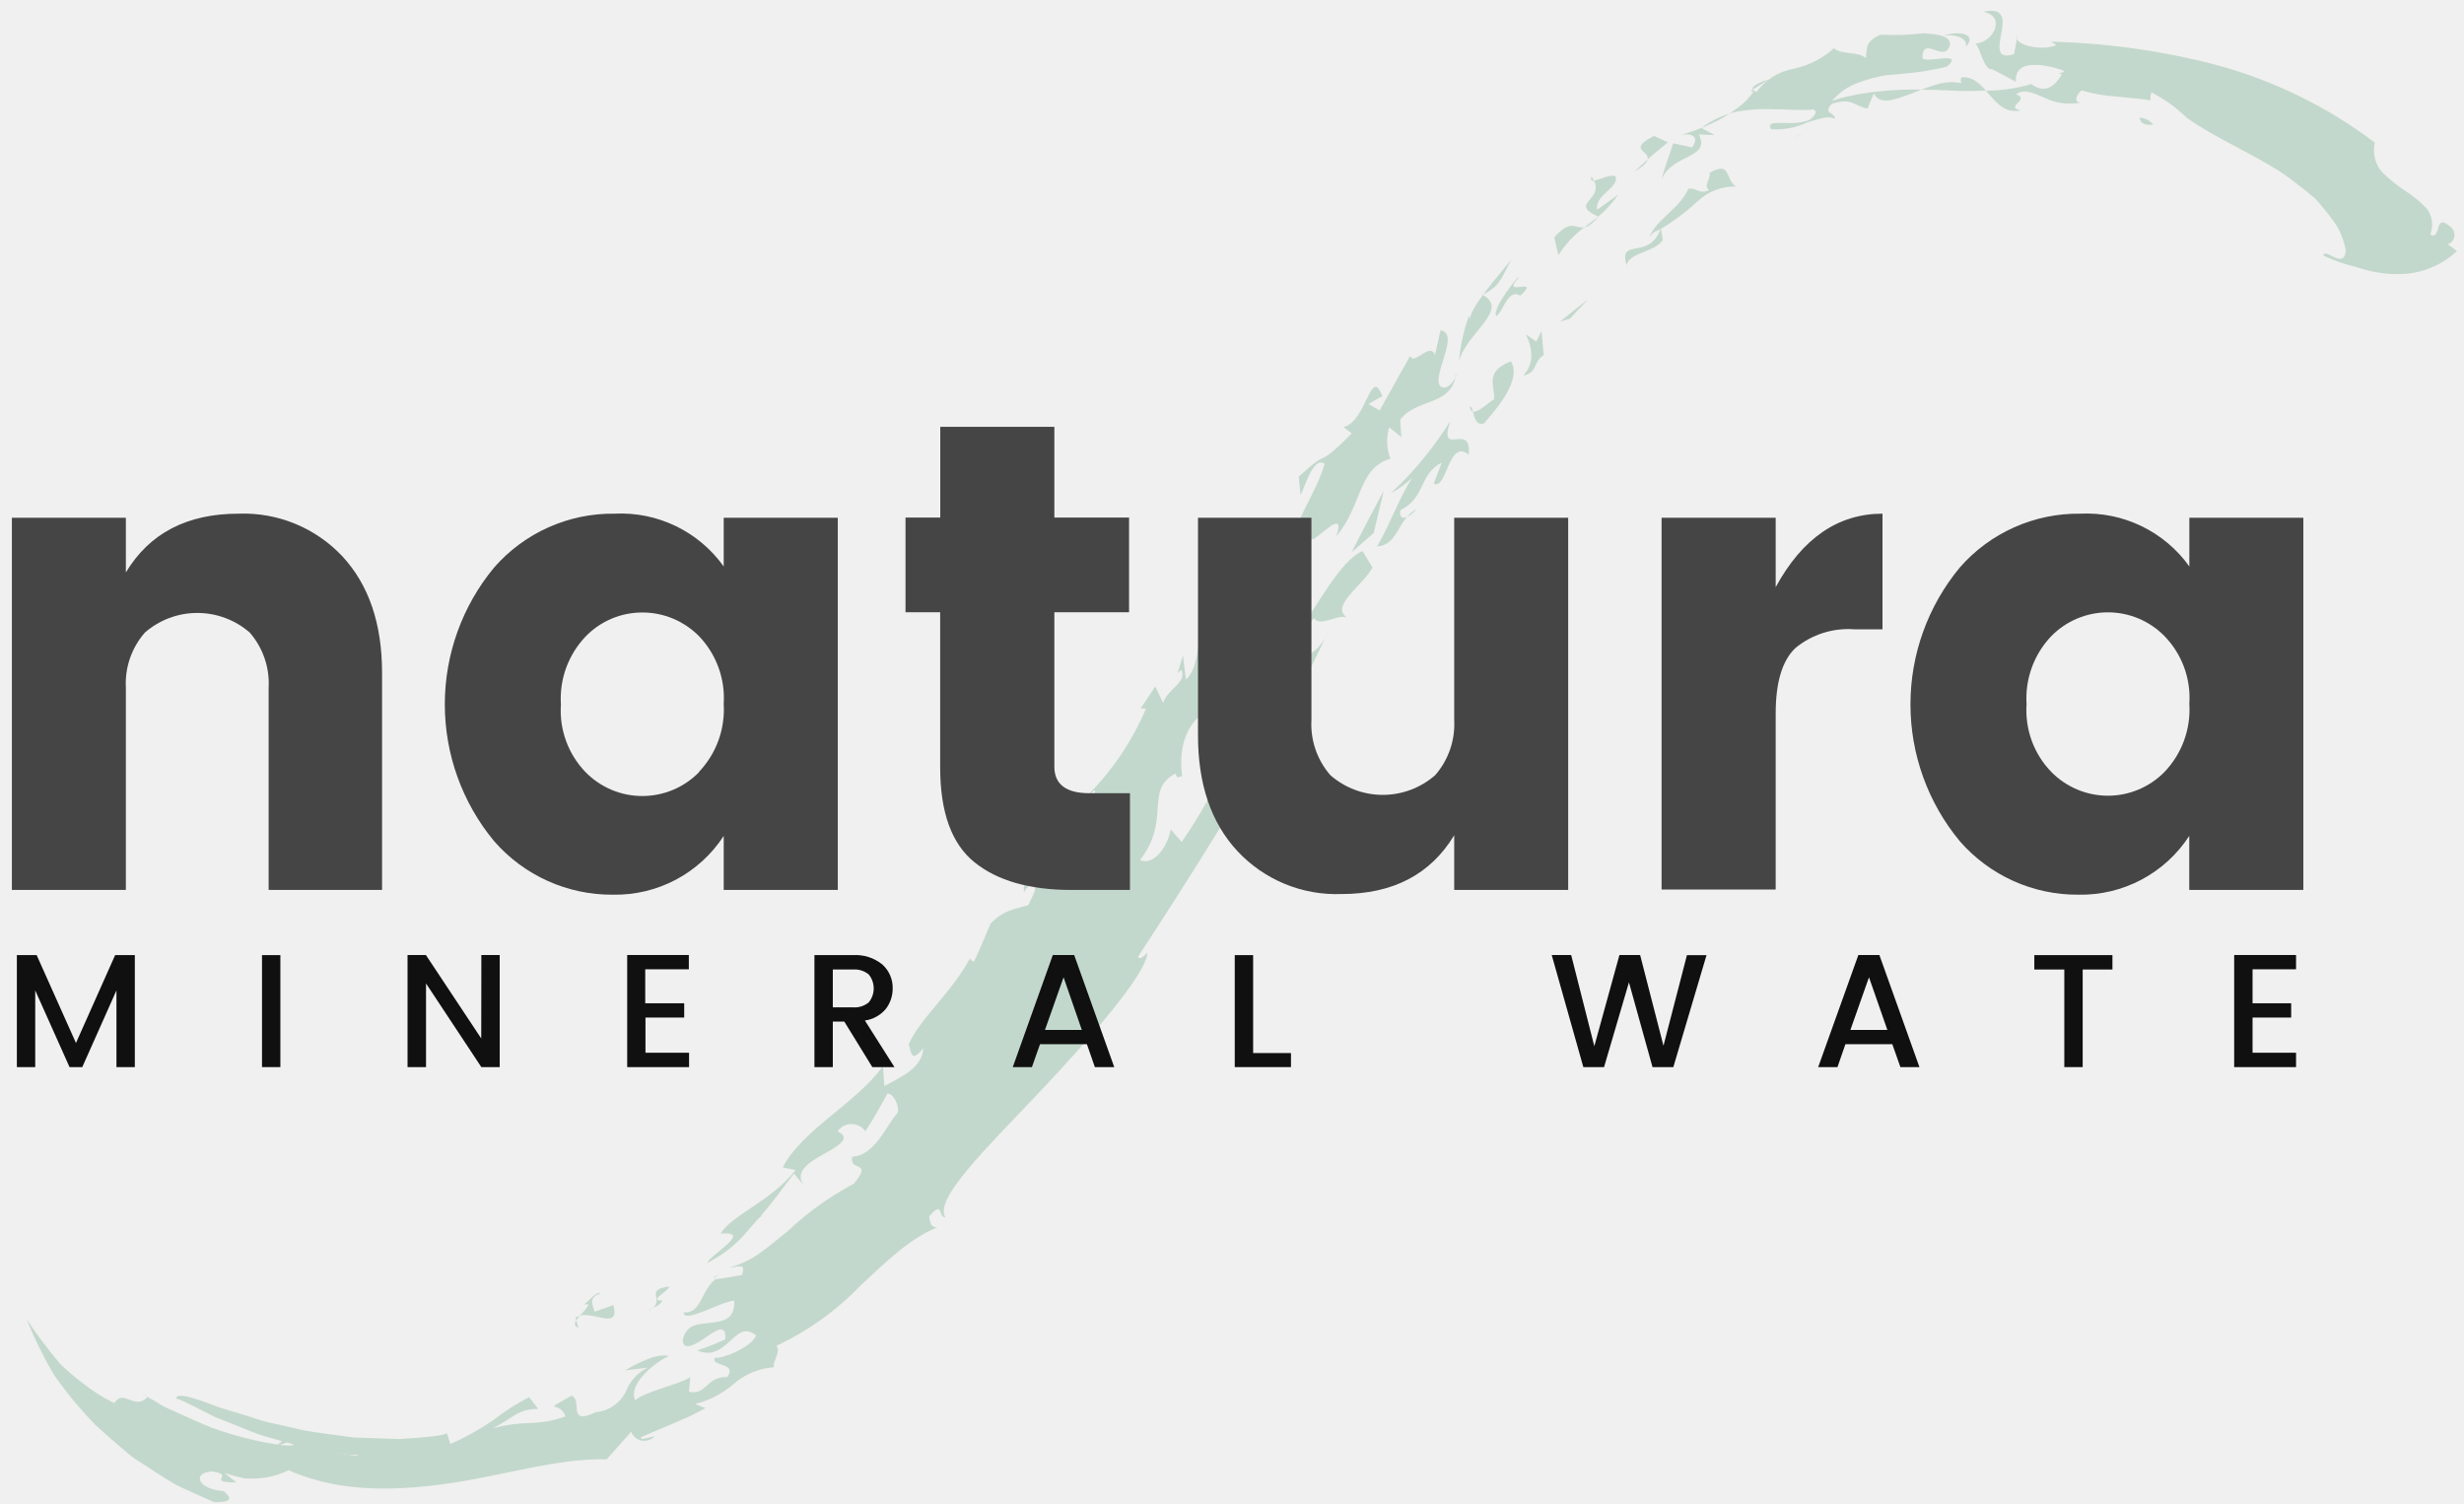
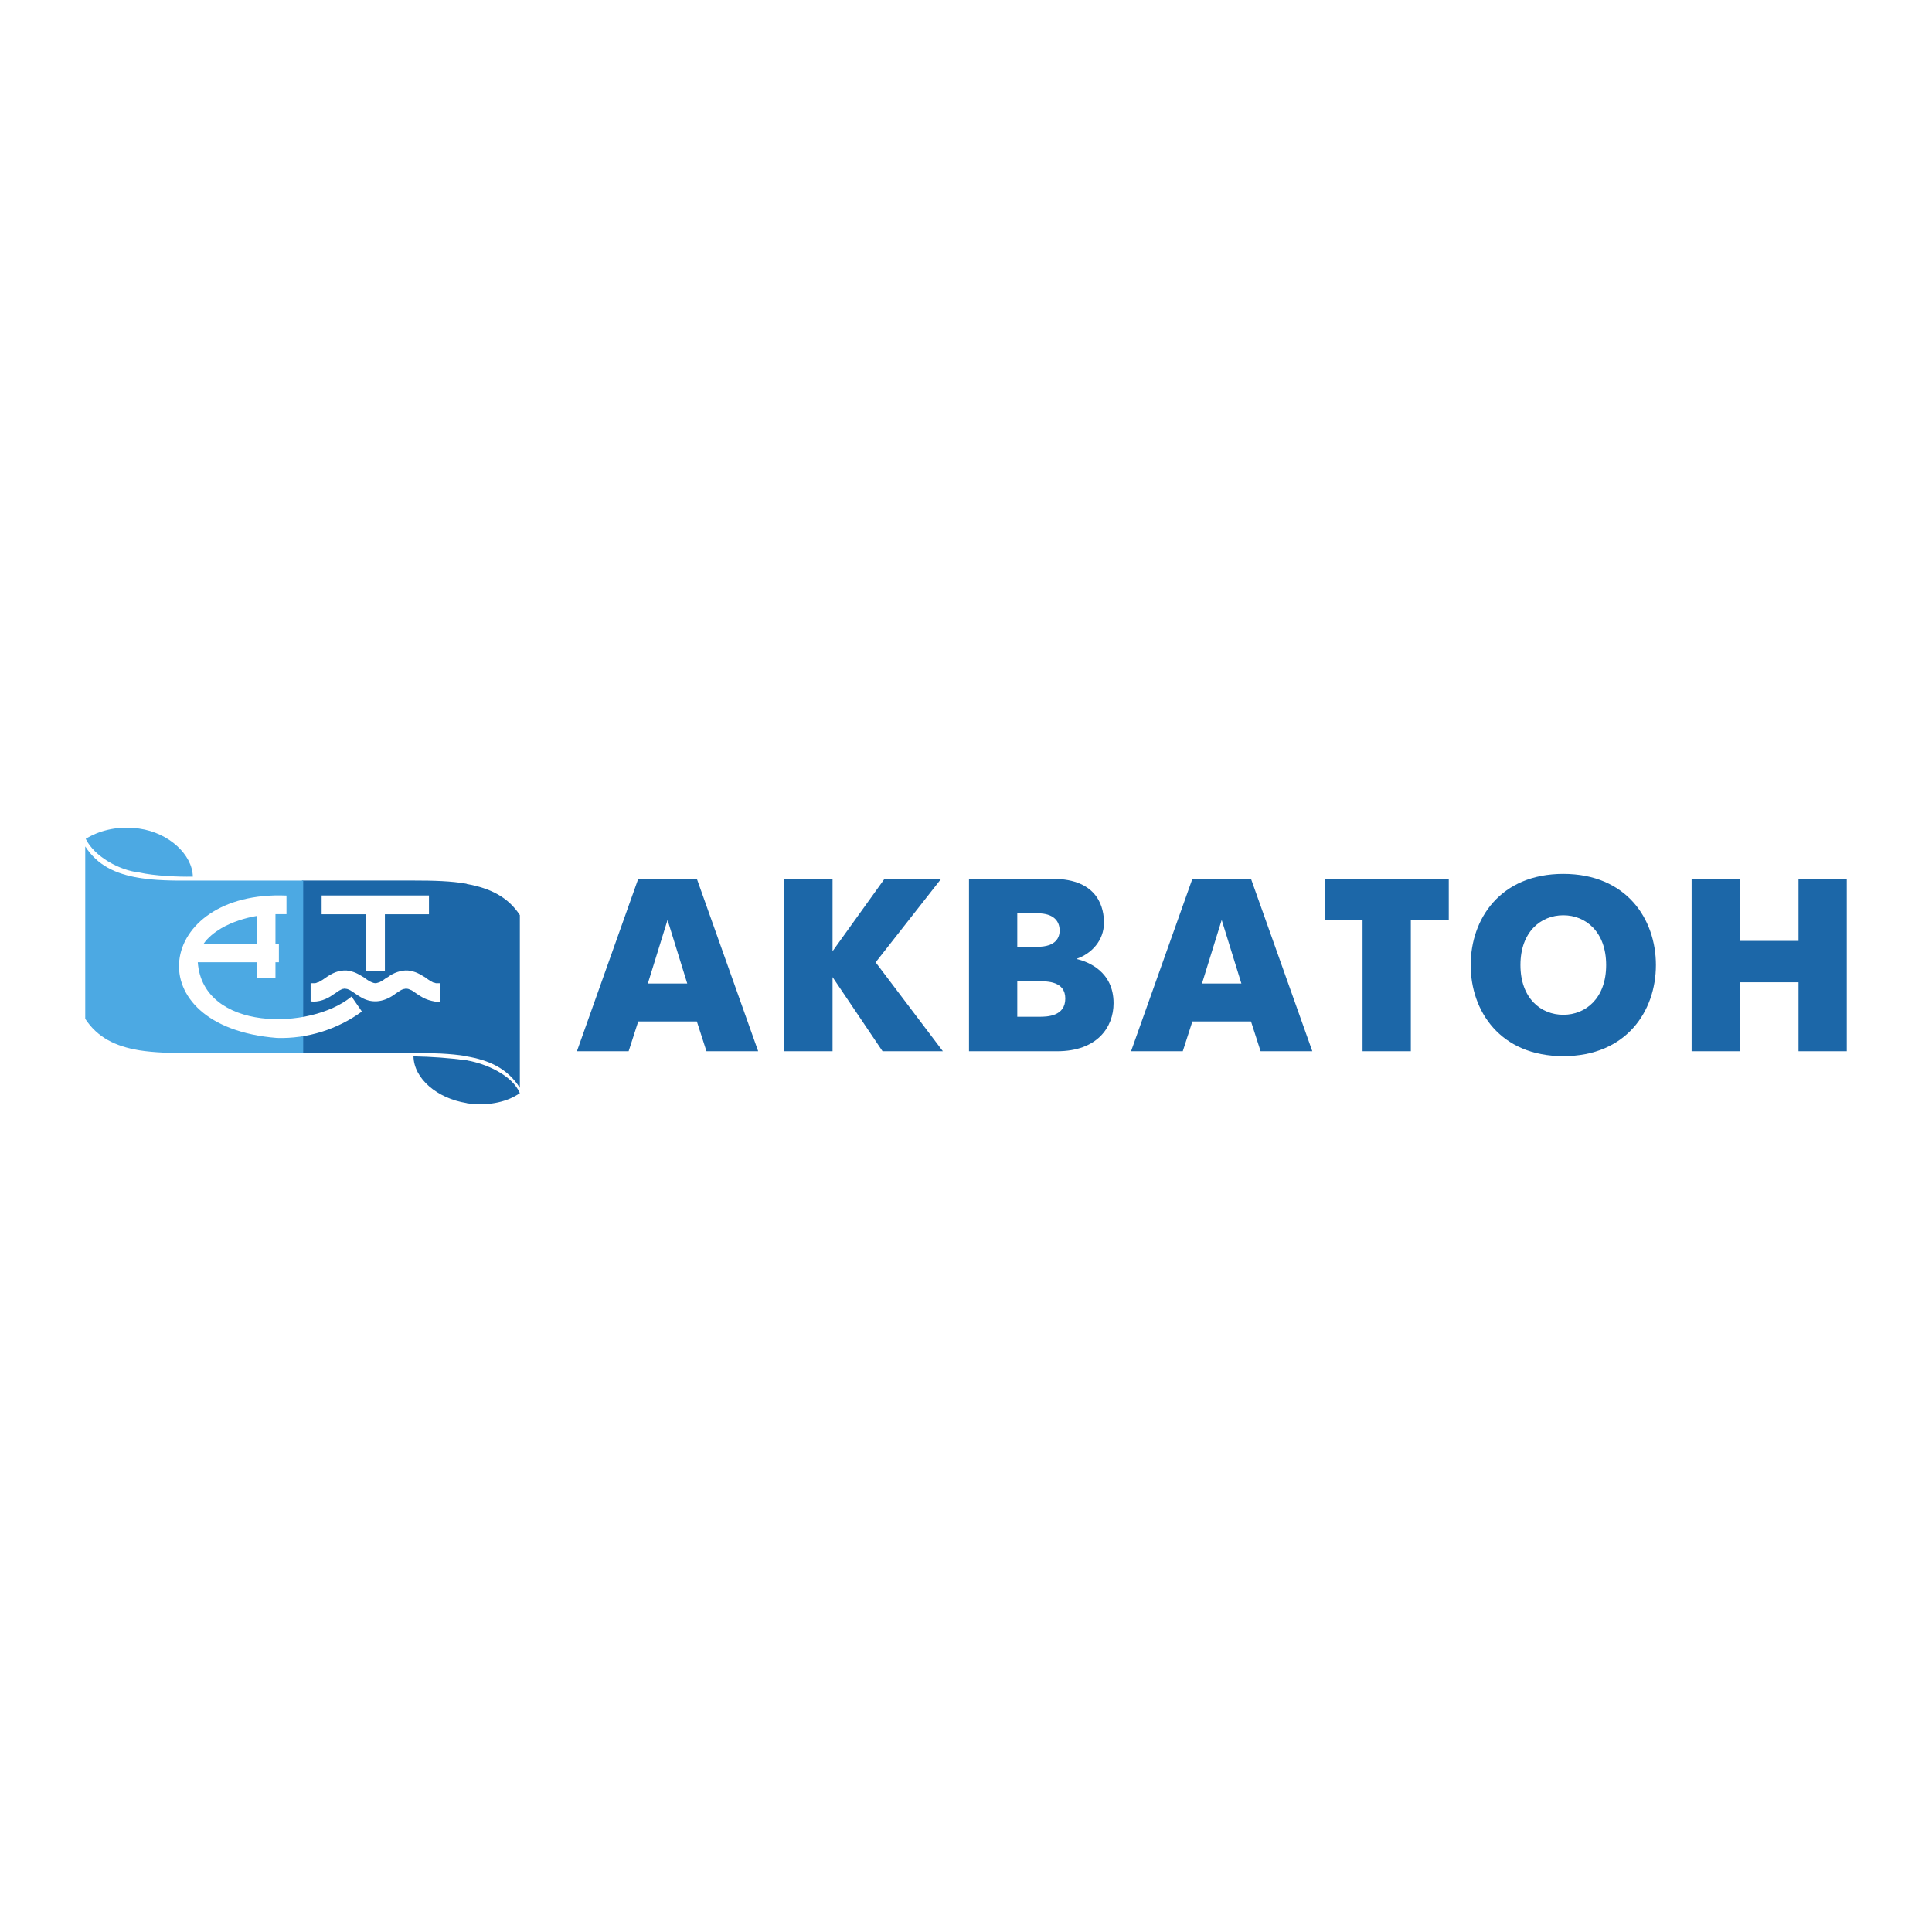
- <svg xmlns="http://www.w3.org/2000/svg" width="118" height="72" viewBox="0 0 118 72" fill="none">
-   <path d="M54.065 38.947C54.065 38.12 54.76 36.726 55.374 37.155C54.76 36.726 54.76 36.731 54.876 35.566C55.284 35.852 55.676 34.977 55.936 34.447C55.369 34.675 54.956 35.226 54.123 36.307C54.362 37.94 51.601 39.206 51.951 40.807C52.656 40.251 53.737 39.97 54.065 38.947Z" fill="#C3D8CC" />
-   <path d="M59.831 35.968L59.682 35.656L58.914 37.744C58.946 37.24 59.502 35.841 59.831 35.968Z" fill="#C3D8CC" />
-   <path d="M62.927 29.609C63.276 30.07 64.146 29.317 64.554 29.609C63.616 29.041 65.306 28.019 65.73 27.176L65.248 26.392C64.22 26.816 63.128 28.92 62.01 30.547L62.927 29.609Z" fill="#C3D8CC" />
-   <path d="M64.427 28.469L64.32 27.648C64.151 28.167 63.557 29.221 64.427 28.469Z" fill="#C3D8CC" />
-   <path d="M61.215 27.977C60.303 29.249 62.031 27.383 61.326 28.798C61.49 28.279 61.792 27.749 61.215 27.977Z" fill="#C3D8CC" />
-   <path d="M66.271 23.492C65.741 24.471 65.227 25.457 64.728 26.449L65.788 25.522L66.271 23.492Z" fill="#C3D8CC" />
-   <path d="M67.839 24.372C67.59 24.722 66.954 25.098 67.066 24.43C68.274 23.842 67.945 22.713 69.042 22.157L68.661 23.169C69.307 23.466 69.36 20.98 70.335 21.775C70.489 20.127 68.841 21.998 69.456 20.159C68.66 21.439 67.697 22.608 66.594 23.635C66.962 23.427 67.306 23.18 67.622 22.899C67.044 23.763 66.562 25.125 65.947 26.174C66.975 26.079 66.885 24.939 67.839 24.372Z" fill="#C3D8CC" />
-   <path d="M71.067 20.276C71.804 19.444 72.874 18.124 72.355 17.303C71.088 17.79 71.581 18.469 71.555 19.121C71.221 19.285 70.495 20.122 70.373 19.465C70.633 19.454 70.484 20.456 71.067 20.276Z" fill="#C3D8CC" />
-   <path d="M73.929 17.011L73.823 15.85L73.574 16.359L73.081 16.014C73.134 16.184 73.707 17.191 72.943 17.991C73.685 17.822 73.394 17.323 73.929 17.011Z" fill="#C3D8CC" />
-   <path d="M70.977 14.112C71.788 13.778 71.925 13.29 72.36 12.453C71.555 13.439 70.394 14.769 70.394 15.299L70.346 15.124C70.092 15.832 69.932 16.569 69.869 17.318C70.198 15.951 72.36 14.812 70.977 14.112Z" fill="#C3D8CC" />
-   <path d="M69.864 15.299L70.087 14.282L69.864 15.299Z" fill="#C3D8CC" />
-   <path d="M76.054 14.34C75.598 14.679 75.163 15.045 74.713 15.4L75.179 15.267C75.471 14.955 75.752 14.637 76.054 14.34Z" fill="#C3D8CC" />
-   <path d="M72.816 14.155C73.849 13.19 71.809 14.287 72.715 13.312C72.879 12.978 71.417 14.785 71.655 15.135C71.984 14.966 72.191 13.794 72.816 14.155Z" fill="#C3D8CC" />
-   <path d="M76.87 13.598C77.045 13.121 77.215 12.628 77.4 12.167C77.215 12.649 77.045 13.121 76.87 13.598Z" fill="#C3D8CC" />
-   <path d="M79.631 11.494L79.541 10.964C80.169 10.584 80.757 10.142 81.296 9.644C81.541 9.409 81.831 9.225 82.149 9.103C82.466 8.981 82.805 8.924 83.145 8.934C82.615 8.632 82.917 7.673 81.878 8.272C81.91 8.621 81.576 8.876 81.841 9.109C81.38 9.331 81.216 8.955 80.85 9.045C80.474 9.962 79.229 10.577 78.995 11.367C79.181 11.059 79.319 11.091 79.525 10.964C78.958 12.506 77.485 11.335 77.898 12.702C78.025 12.082 79.255 12.082 79.631 11.494Z" fill="#C3D8CC" />
-   <path d="M77.505 9.316L76.483 10.047C76.361 9.342 77.543 8.987 77.373 8.457C77.076 8.235 76.037 8.987 76.212 8.457C77.044 9.586 75.009 9.698 76.552 10.376C75.492 11.611 75.582 10.09 74.432 11.362L74.628 12.22C75.693 10.62 76.387 10.879 77.505 9.316Z" fill="#C3D8CC" />
-   <path d="M81.359 6.444L82.122 6.47L81.475 6.126C81.995 5.739 82.591 5.47 83.224 5.336C83.807 5.238 84.399 5.204 84.989 5.235C86.102 5.235 87.077 5.426 87.692 4.891C88.009 4.489 88.428 4.179 88.905 3.995C89.362 3.814 89.836 3.683 90.32 3.603C90.813 3.555 91.317 3.523 91.804 3.46C92.049 3.432 92.291 3.392 92.531 3.338C92.777 3.306 93.019 3.253 93.257 3.179C94.089 2.421 92.25 3.046 92.064 2.787C92.064 1.615 93.156 3.115 93.389 2.124C93.389 1.716 92.796 1.631 92.085 1.594C91.408 1.673 90.726 1.696 90.045 1.663C89.303 2.013 89.419 2.289 89.356 2.787C89.011 2.447 88.201 2.638 87.83 2.31C87.285 2.796 86.624 3.134 85.911 3.29C85.192 3.415 84.55 3.814 84.12 4.403C83.362 4.154 85.121 3.656 84.602 3.873L83.839 4.355L83.971 4.393C83.764 4.699 83.502 4.965 83.198 5.177C82.875 5.426 82.529 5.643 82.164 5.823C81.548 6.127 80.902 6.363 80.235 6.528C80.85 6.311 81.481 6.459 81.03 7.058L80.129 6.862C79.933 7.461 79.721 8.028 79.557 8.627C80.044 7.35 81.947 7.62 81.359 6.444Z" fill="#C3D8CC" />
-   <path d="M79.207 6.507C77.48 7.403 80.023 7.165 78.248 8.24L79.043 7.509L79.875 6.815L79.207 6.507Z" fill="#C3D8CC" />
-   <path d="M87.756 3.179L88.816 3.269C88.659 3.147 88.461 3.09 88.263 3.111C88.066 3.131 87.884 3.228 87.756 3.38C87.507 3.608 87.459 3.761 87.756 3.179Z" fill="#C3D8CC" />
-   <path d="M90.925 1.965L90.75 2.966L91.402 2.225L90.925 1.965Z" fill="#C3D8CC" />
-   <path d="M94.142 2.24C94.709 1.641 93.85 1.445 93.082 1.71C93.803 1.609 94.243 1.911 94.142 2.24Z" fill="#C3D8CC" />
-   <path d="M99.04 3.455C98.34 3.486 98.653 3.529 99.04 3.667C99.426 3.804 99.787 4.112 99.299 4.499C99.442 4.122 100.163 3.64 99.04 3.455Z" fill="#C3D8CC" />
-   <path d="M103.115 5.966C102.648 6.025 102.489 5.86 102.463 5.638C102.589 5.64 102.713 5.671 102.826 5.728C102.939 5.785 103.037 5.866 103.115 5.966Z" fill="#C3D8CC" />
-   <path d="M86.341 6.354C86.199 6.451 86.049 6.534 85.891 6.603L86.341 6.354Z" fill="#C3D8CC" />
-   <path d="M86.638 6.194L86.341 6.353C86.436 6.293 86.535 6.24 86.638 6.194Z" fill="#C3D8CC" />
-   <path d="M96.956 4.875L96.845 4.801L96.956 4.875Z" fill="#C3D8CC" />
-   <path d="M62.518 32.492C62.43 32.709 62.32 32.917 62.19 33.112C62.295 32.905 62.407 32.698 62.507 32.497L62.518 32.492Z" fill="#C3D8CC" />
-   <path d="M61.029 32.502C61.199 31.146 62.884 32.121 63.61 30.213C63.282 30.96 62.905 31.718 62.508 32.497C61.135 32.979 62.582 31.49 61.029 32.502Z" fill="#C3D8CC" />
-   <path d="M69.694 18.06C69.694 18.034 69.694 18.018 69.694 17.986C69.769 17.87 69.753 17.949 69.694 18.06Z" fill="#C3D8CC" />
-   <path d="M23.247 69.15L23.263 69.399L22.113 69.182L23.247 69.15Z" fill="#C3D8CC" />
-   <path d="M23.459 69.579C24.122 69.659 24.784 69.68 25.457 69.728C21.611 70.575 17.621 70.522 13.798 69.574L14.254 69.346C14.254 69.288 14.386 69.293 14.635 69.346C14.884 69.399 15.255 69.415 15.695 69.489C16.135 69.563 16.639 69.691 17.195 69.728L18.933 69.903C21.313 70.024 23.655 69.743 23.459 69.579Z" fill="#C3D8CC" />
-   <path d="M23.947 69.113C24.843 67.904 25.829 69.208 26.963 68.127C26.64 68.461 26.301 68.777 25.945 69.076C25.608 69.32 25.193 69.429 24.779 69.383L23.947 69.113Z" fill="#C3D8CC" />
-   <path d="M27.556 63.103C27.624 63.065 27.697 63.036 27.773 63.018C27.709 63.087 27.649 63.16 27.593 63.235L27.556 63.103Z" fill="#C3D8CC" />
-   <path d="M27.593 63.236L27.7 63.58C27.493 63.527 27.503 63.379 27.593 63.236Z" fill="#C3D8CC" />
-   <path d="M27.773 62.997C27.94 62.844 28.082 62.665 28.192 62.467H27.97C28.219 62.297 28.574 61.815 28.775 61.937C28.245 62.107 28.314 62.345 28.478 62.817L29.379 62.499C29.665 63.686 28.59 62.849 27.773 62.997Z" fill="#C3D8CC" />
-   <path d="M32.055 61.614C31.944 61.895 31.043 62.287 31.716 62.287C31.631 62.478 31.451 62.547 31.27 62.637C31.79 62.181 30.862 61.763 32.055 61.614Z" fill="#C3D8CC" />
-   <path d="M31.271 62.636C31.195 62.699 31.114 62.754 31.027 62.8C31.099 62.733 31.181 62.677 31.271 62.636Z" fill="#C3D8CC" />
-   <path d="M34.159 61.185C34.273 61.121 34.383 61.05 34.488 60.973C34.398 61.042 34.318 61.116 34.244 61.179L34.159 61.185Z" fill="#C3D8CC" />
-   <path d="M1.274 63.177C1.764 63.913 2.295 64.621 2.864 65.297C3.222 65.647 3.603 65.973 4.004 66.272C4.458 66.632 4.95 66.942 5.472 67.194C5.933 66.479 6.431 67.571 7.062 66.908C6.532 66.585 6.776 66.723 7.396 67.088C7.549 67.178 7.724 67.295 7.926 67.396L8.604 67.703C9.086 67.915 9.616 68.169 10.162 68.381C12.388 69.187 14.741 69.441 13.872 69.039L13.225 69.256C13.501 69.028 13.755 68.8 14.026 68.567C14.564 68.892 15.121 69.184 15.695 69.441C16.278 69.685 16.845 69.865 17.253 69.627C17.253 69.659 17.147 69.675 16.898 69.675C16.649 69.675 16.294 69.606 15.838 69.537C15.382 69.468 14.884 69.399 14.349 69.256L12.664 68.779C12.091 68.609 11.551 68.35 11.031 68.154L10.289 67.857L9.659 67.539C8.885 67.141 8.387 66.908 8.44 67.009C8.376 66.686 9.107 66.866 10.204 67.29C10.735 67.502 11.45 67.666 12.171 67.915C12.545 68.043 12.927 68.144 13.316 68.217L14.518 68.493C15.335 68.646 16.172 68.731 16.951 68.843L19.135 68.917C20.428 68.832 21.318 68.752 21.398 68.625L21.573 69.155C22.287 68.837 22.972 68.456 23.618 68.016C24.157 67.594 24.733 67.223 25.341 66.908L25.775 67.475C24.758 67.475 24.583 67.926 23.602 68.392C24.22 68.236 24.853 68.153 25.489 68.143C26.032 68.126 26.57 68.02 27.079 67.83C26.803 67.025 25.86 67.719 27.365 66.839C27.651 66.951 27.588 67.295 27.625 67.549C27.662 67.804 27.821 67.979 28.531 67.629C28.829 67.602 29.116 67.502 29.365 67.336C29.614 67.17 29.817 66.945 29.957 66.68C30.144 66.164 30.524 65.74 31.017 65.498L29.92 65.631C30.45 65.345 31.351 64.799 32.04 64.937C31.441 65.191 30.063 66.251 30.413 67.056C30.98 66.601 32.532 66.309 33.062 65.949L32.993 66.654C33.857 66.829 33.815 65.912 34.822 65.949C35.352 65.233 33.979 65.461 34.244 65.016C34.477 65.112 35.972 64.555 36.211 63.956C35.681 63.538 35.378 63.845 34.981 64.205C34.583 64.566 34.122 64.995 33.391 64.672C33.847 64.52 34.295 64.343 34.732 64.142C34.79 63.384 34.313 63.686 33.81 64.041C33.306 64.396 32.723 64.725 32.697 64.189C32.856 63.389 33.465 63.416 34.043 63.347C34.62 63.278 35.214 63.193 35.161 62.287C34.446 62.361 32.75 63.405 32.739 62.854C33.577 62.912 33.545 61.873 34.249 61.264C34.679 61.216 35.103 61.131 35.537 61.057C35.718 60.453 35.384 60.681 34.923 60.702C35.416 60.572 35.884 60.358 36.306 60.071C36.762 59.748 37.228 59.361 37.716 58.964C38.669 58.066 39.739 57.299 40.895 56.685C41.834 55.529 40.646 56.155 40.816 55.392C41.876 55.344 42.406 53.971 42.936 53.357C43.143 53.208 42.878 52.392 42.501 52.366C42.167 52.98 41.828 53.59 41.441 54.178C41.367 54.071 41.267 53.983 41.151 53.923C41.035 53.863 40.907 53.831 40.776 53.831C40.646 53.831 40.517 53.863 40.401 53.923C40.285 53.983 40.186 54.071 40.111 54.178C40.805 54.507 40.154 54.878 39.449 55.27C38.744 55.662 38.012 56.128 38.505 56.775L38.023 56.203C37.493 56.876 37.005 57.591 36.433 58.227H36.555C36.481 58.132 36.147 58.561 35.67 59.102C35.163 59.675 34.549 60.145 33.863 60.485C34.053 60.056 36.089 58.948 34.509 59.075C35.066 58.169 36.905 57.543 38.097 56.038L37.482 55.906C38.436 54.088 40.933 52.895 42.284 51.062L42.353 52.011C43.084 51.602 44.181 51.157 44.213 50.198C43.614 50.972 43.635 50.336 43.519 50.013C44.049 48.783 45.591 47.516 46.455 45.889C46.455 45.889 46.519 46.048 46.651 46.043C46.921 45.46 47.181 44.845 47.43 44.246C48.05 43.578 48.559 43.552 49.253 43.345C49.37 43.011 49.852 42.328 49.338 42.365C49.212 42.466 49.109 42.592 49.036 42.736C48.967 41.501 49.614 42.307 49.916 41.024C49.916 42.169 50.827 41.278 51.304 41.729C51.877 40.372 50.424 40.987 50.281 40.669C51.564 39.423 52.142 39.519 53.223 38.104C52.942 37.802 52.306 39.016 51.85 38.894C52.216 38.533 52.502 38.014 52.428 37.834L51.575 38.57C53.003 37.285 54.132 35.702 54.882 33.933H54.622L55.327 32.873L55.703 33.663C55.915 32.974 56.869 32.693 56.567 32.073L56.387 32.258L56.652 31.394L56.795 32.544C57.653 31.781 57.187 29.656 58.284 28.183C59.344 28.395 56.885 31.029 57.855 31.893C58.353 31.5 59.084 30.748 58.989 30.255C58.655 30.128 58.422 30.488 58.183 30.854C58.464 29.147 60.669 27.716 60.303 26.248L59.264 27.022C59.932 25.766 61.559 25.761 61.204 24.955L61.66 26.587C61.92 25.051 63.048 23.593 63.435 22.215C62.837 21.759 62.338 23.832 62.28 23.667L62.195 22.835C63.785 21.341 62.905 22.591 64.734 20.758L64.342 20.45C65.449 20.196 65.64 17.483 66.197 18.972L65.539 19.348L66.069 19.655L67.532 17.043C67.702 17.541 68.497 16.338 68.719 17.006L68.984 15.818C69.959 15.972 68.528 18.018 68.984 18.505C69.313 18.712 69.594 18.288 69.705 18.06C69.398 19.454 67.855 19.072 67.055 20.095L67.108 20.933L66.53 20.466C66.377 20.958 66.398 21.488 66.589 21.966C65.025 22.417 65.237 24.234 63.997 25.676C64.527 24.123 62.842 26.121 62.826 25.787C62.328 26.508 62.254 29.02 61.098 29.147C60.526 29.381 61.225 27.965 60.43 28.893C60.081 29.603 60.118 30.265 60.69 30.032C59.938 31.622 58.687 33.27 57.696 34.887L57.521 34.24C56.535 35.025 56.498 36.36 56.615 37.171C56.36 37.198 56.434 37.357 56.286 37.044C54.781 37.871 56.106 39.222 54.595 41.194C55.252 41.464 55.92 40.563 56.063 39.72L56.593 40.325C57.798 38.575 58.766 36.673 59.471 34.67L59.535 35.661C61.241 34.956 59.243 34.198 61.024 33.652C61.347 32.592 60.271 34.076 60.409 33.228C61.003 32.698 61.469 34.118 62.174 33.101C60.022 37.24 57.171 41.724 54.5 45.82C54.569 45.985 54.76 45.82 54.95 45.619C54.913 46.615 52.364 49.562 49.81 52.27C47.255 54.978 44.701 57.427 45.278 58.307C44.892 58.275 45.204 57.459 44.499 58.248C44.542 58.418 44.499 58.778 44.881 58.778C43.524 59.34 42.427 60.437 41.219 61.555C40.062 62.763 38.691 63.746 37.175 64.454C37.435 64.698 36.958 65.276 37.069 65.477C36.339 65.525 35.646 65.819 35.103 66.309C34.578 66.751 33.96 67.068 33.296 67.237L33.783 67.438L33.031 67.83L32.252 68.164C31.722 68.387 31.192 68.62 30.693 68.827C30.651 69.007 31.086 68.827 31.356 68.779C31.279 68.865 31.181 68.929 31.071 68.966C30.962 69.003 30.845 69.011 30.732 68.99C30.619 68.968 30.513 68.918 30.424 68.844C30.336 68.77 30.268 68.675 30.227 68.567L29.056 69.887C26.697 69.839 24.381 70.597 21.769 70.999C19.156 71.402 16.305 71.529 13.819 70.406C13.387 70.624 12.918 70.755 12.436 70.793C12.177 70.816 11.916 70.816 11.657 70.793C11.35 70.725 11.047 70.64 10.75 70.538L11.323 70.994C9.77 70.994 11.37 70.634 10.13 70.464C9.182 70.544 9.478 71.328 10.708 71.408C11.302 71.9 10.809 71.938 10.252 71.938C9.722 71.704 9.192 71.471 8.662 71.222C8.132 70.973 7.661 70.629 7.178 70.326L6.468 69.865C6.24 69.706 6.028 69.516 5.811 69.335C5.387 68.975 4.974 68.615 4.576 68.249C3.848 67.5 3.182 66.694 2.583 65.838C2.081 64.985 1.644 64.095 1.274 63.177Z" fill="#C3D8CC" />
-   <path d="M111.276 12.246C111.276 11.791 112.299 12.994 112.336 11.96C112.259 11.591 112.132 11.235 111.96 10.9C111.747 10.573 111.513 10.259 111.26 9.962C111.133 9.803 110.995 9.644 110.852 9.491L110.364 9.088C110.025 8.828 109.691 8.558 109.304 8.293C107.81 7.318 106.124 6.634 104.725 5.643C104.225 5.153 103.653 4.742 103.029 4.424C102.991 4.549 102.976 4.68 102.987 4.811C102.542 4.715 101.927 4.7 101.349 4.62C100.791 4.59 100.237 4.494 99.701 4.334C99.436 4.472 99.251 5.002 99.738 4.89C99.139 5.037 98.507 4.969 97.952 4.7C97.422 4.472 96.924 4.228 96.553 4.514C97.269 4.768 95.954 5.124 96.781 5.288C95.387 5.579 95.191 3.618 93.93 3.698C93.887 3.862 93.85 4.026 94.099 4.016C93.689 3.909 93.259 3.909 92.849 4.016C92.408 4.142 91.976 4.296 91.555 4.477C90.723 4.768 90.056 5.065 89.732 4.477L89.436 5.203C88.72 5.044 88.71 4.673 87.729 4.97C87.231 5.463 87.973 5.404 87.851 5.696C87.607 5.516 87.12 5.696 86.552 5.86C86.016 6.116 85.423 6.229 84.83 6.189C84.581 5.839 85.053 5.887 85.609 5.892C85.885 5.905 86.162 5.88 86.43 5.818C86.55 5.796 86.662 5.744 86.755 5.666C86.848 5.588 86.919 5.487 86.96 5.373C86.902 5.208 86.775 5.219 86.616 5.277C87.091 5.065 87.578 4.879 88.073 4.721C88.556 4.592 89.046 4.494 89.541 4.429C90.467 4.306 91.402 4.264 92.335 4.302C93.22 4.302 94.083 4.408 94.884 4.339C95.694 4.362 96.502 4.257 97.279 4.026C98.032 4.583 98.519 3.995 98.843 3.391C98.254 3.163 96.436 2.68 96.543 3.92L95.403 3.311C95.022 3.422 94.82 2.251 94.603 2.081C95.382 2.081 96.145 0.825 94.984 0.56C96.044 0.338 95.954 0.984 95.838 1.62C95.721 2.256 95.594 2.866 96.452 2.59L96.622 1.7C96.336 2.166 97.91 2.474 98.472 2.15L98.222 1.997C100.907 2.06 103.575 2.437 106.172 3.12C108.906 3.86 111.472 5.12 113.73 6.83C113.673 7.07 113.672 7.32 113.728 7.56C113.784 7.8 113.895 8.024 114.053 8.213C114.378 8.539 114.733 8.834 115.113 9.093C115.511 9.341 115.878 9.636 116.205 9.973C116.341 10.148 116.43 10.357 116.462 10.577C116.493 10.797 116.467 11.022 116.385 11.229C116.947 11.542 116.523 10.111 117.376 10.884C117.441 10.938 117.49 11.008 117.519 11.087C117.548 11.165 117.555 11.251 117.54 11.333C117.525 11.416 117.488 11.493 117.433 11.557C117.378 11.62 117.307 11.668 117.227 11.695L117.662 12.024C116.915 12.726 115.931 13.12 114.906 13.126C114.339 13.134 113.773 13.061 113.226 12.909L112.781 12.771C112.617 12.734 112.452 12.686 112.288 12.639C111.943 12.528 111.605 12.397 111.276 12.246Z" fill="#C3D8CC" />
-   <path d="M6.028 24.796V27.414C7.155 25.538 8.955 24.6 11.429 24.6C12.355 24.566 13.278 24.731 14.136 25.084C14.994 25.437 15.765 25.969 16.4 26.646C17.661 28.01 18.294 29.863 18.297 32.205V42.619H12.865V32.942C12.921 31.974 12.595 31.023 11.959 30.292C11.262 29.687 10.371 29.354 9.449 29.354C8.527 29.354 7.636 29.687 6.94 30.292C6.301 31.022 5.974 31.973 6.028 32.942V42.619H0.569V24.796H6.028Z" fill="#454545" />
-   <path d="M23.666 40.287C22.138 38.444 21.302 36.125 21.302 33.731C21.302 31.337 22.138 29.018 23.666 27.175C24.384 26.354 25.271 25.699 26.266 25.254C27.262 24.809 28.342 24.586 29.432 24.6C30.445 24.549 31.455 24.755 32.368 25.196C33.281 25.638 34.068 26.302 34.658 27.128V24.796H40.122V42.619H34.658V40.033C34.086 40.913 33.299 41.633 32.372 42.126C31.445 42.618 30.408 42.866 29.358 42.847C28.281 42.856 27.214 42.632 26.232 42.19C25.249 41.748 24.374 41.099 23.666 40.287ZM33.476 36.964C33.886 36.531 34.203 36.018 34.407 35.458C34.61 34.897 34.695 34.3 34.658 33.705C34.696 33.112 34.611 32.519 34.407 31.962C34.204 31.404 33.887 30.895 33.476 30.467C33.121 30.107 32.697 29.821 32.231 29.626C31.764 29.431 31.263 29.332 30.757 29.332C30.251 29.332 29.75 29.433 29.283 29.631C28.817 29.828 28.395 30.118 28.044 30.483C27.632 30.915 27.315 31.427 27.111 31.988C26.908 32.549 26.823 33.146 26.862 33.742C26.821 34.334 26.905 34.929 27.109 35.486C27.312 36.044 27.631 36.553 28.044 36.98C28.398 37.342 28.82 37.629 29.287 37.825C29.753 38.021 30.254 38.122 30.76 38.122C31.266 38.122 31.767 38.021 32.233 37.825C32.7 37.629 33.122 37.342 33.476 36.98V36.964Z" fill="#454545" />
-   <path d="M52.163 37.987H54.113V42.62H51.315C49.317 42.62 47.764 42.18 46.667 41.294C45.57 40.41 45.024 38.894 45.024 36.742V29.322H43.365V24.786H45.029V20.44H50.493V24.786H54.071V29.322H50.493V36.742C50.504 37.558 51.055 37.987 52.163 37.987Z" fill="#454545" />
-   <path d="M69.641 24.796H75.1V42.62H69.641V40.001C68.507 41.877 66.707 42.816 64.241 42.816C63.314 42.85 62.39 42.686 61.533 42.333C60.675 41.98 59.903 41.447 59.269 40.77C58.001 39.41 57.369 37.556 57.372 35.21V24.796H62.804V34.474C62.749 35.441 63.074 36.393 63.711 37.124C64.405 37.732 65.297 38.067 66.22 38.067C67.143 38.067 68.035 37.732 68.73 37.124C69.368 36.394 69.695 35.442 69.641 34.474V24.796Z" fill="#454545" />
-   <path d="M85.037 24.796V28.119C86.313 25.777 88.017 24.604 90.152 24.6V30.138H88.805C87.784 30.061 86.771 30.382 85.981 31.034C85.352 31.631 85.037 32.675 85.037 34.166V42.598H79.573V24.796H85.037Z" fill="#454545" />
-   <path d="M93.856 40.288C92.328 38.445 91.491 36.126 91.491 33.732C91.491 31.338 92.328 29.019 93.856 27.176C94.573 26.355 95.46 25.699 96.456 25.255C97.451 24.81 98.531 24.587 99.622 24.6C100.635 24.55 101.644 24.755 102.557 25.197C103.47 25.639 104.258 26.303 104.847 27.128V24.796H110.306V42.619H104.842V40.033C104.27 40.913 103.483 41.634 102.556 42.126C101.629 42.618 100.592 42.867 99.542 42.847C98.466 42.856 97.4 42.631 96.419 42.19C95.437 41.748 94.563 41.099 93.856 40.288ZM103.66 36.965C104.072 36.533 104.391 36.02 104.595 35.459C104.799 34.898 104.885 34.301 104.847 33.705C104.887 33.112 104.802 32.518 104.598 31.96C104.393 31.402 104.074 30.893 103.66 30.467C103.307 30.105 102.885 29.818 102.419 29.622C101.953 29.426 101.452 29.325 100.947 29.325C100.441 29.325 99.941 29.426 99.475 29.622C99.009 29.818 98.587 30.105 98.233 30.467C97.822 30.899 97.504 31.412 97.301 31.973C97.097 32.534 97.013 33.131 97.051 33.726C97.011 34.319 97.095 34.913 97.298 35.471C97.502 36.029 97.82 36.538 98.233 36.965C98.587 37.326 99.009 37.613 99.475 37.809C99.941 38.006 100.441 38.107 100.947 38.107C101.452 38.107 101.953 38.006 102.419 37.809C102.885 37.613 103.307 37.326 103.66 36.965Z" fill="#454545" />
-   <path d="M6.457 45.741V51.104H5.577V47.431L3.94 51.104H3.33L1.687 47.431V51.104H0.808V45.741H1.756L3.638 49.949L5.514 45.741H6.457Z" fill="#101010" />
-   <path d="M12.547 51.104V45.741H13.427V51.104H12.547Z" fill="#101010" />
-   <path d="M23.052 45.736H23.931V51.105H23.052L20.402 47.098V51.105H19.517V45.736H20.396L23.046 49.732L23.052 45.736Z" fill="#101010" />
-   <path d="M32.988 45.736V46.42H30.9V48.047H32.766V48.731H30.911V50.416H32.999V51.105H30.036V45.736H32.988Z" fill="#101010" />
-   <path d="M39.883 48.926V51.104H39.003V45.741H40.852C41.361 45.709 41.862 45.87 42.257 46.191C42.418 46.336 42.545 46.513 42.63 46.712C42.715 46.911 42.756 47.125 42.75 47.341C42.752 47.691 42.638 48.032 42.427 48.311C42.173 48.618 41.814 48.818 41.42 48.873L42.835 51.104H41.775L40.434 48.926H39.883ZM39.883 46.43V48.242H40.852C41.125 48.263 41.394 48.177 41.605 48.004C41.758 47.815 41.842 47.579 41.842 47.336C41.842 47.093 41.758 46.857 41.605 46.668C41.394 46.495 41.125 46.409 40.852 46.43H39.883Z" fill="#101010" />
-   <path d="M52.433 51.105L52.052 50.008H49.805L49.418 51.105H48.501L50.419 45.736H51.442L53.361 51.105H52.433ZM50.043 49.324H51.808L50.934 46.802L50.043 49.324Z" fill="#101010" />
-   <path d="M59.132 45.741H60.012V50.431H61.824V51.104H59.132V45.741Z" fill="#101010" />
-   <path d="M80.787 45.742H81.725L80.135 51.105H79.139L78.01 47.045L76.817 51.105H75.826L74.311 45.736H75.243L76.351 50.103L77.554 45.736H78.545L79.663 50.082L80.787 45.742Z" fill="#101010" />
-   <path d="M91.01 51.105L90.623 50.008H88.376L87.995 51.105H87.072L88.996 45.736H90.003L91.922 51.105H91.01ZM88.615 49.324H90.385L89.505 46.802L88.615 49.324Z" fill="#101010" />
-   <path d="M97.423 46.43V45.741H101.164V46.43H99.739V51.104H98.859V46.43H97.423Z" fill="#101010" />
-   <path d="M109.957 45.736V46.42H107.874V48.047H109.724V48.731H107.874V50.416H109.957V51.105H106.994V45.736H109.957Z" fill="#101010" />
+ <svg xmlns="http://www.w3.org/2000/svg" width="2500" height="2500" viewBox="0 0 192.756 192.756">
+   <path fill="#fff" d="M0 192.756h192.756V0H0v192.756z" />
+   <path d="M46.56 110.064c.199.029.369.057.559.076 1.791.152 3.525-.217 4.747-1.08-.773-1.814-3.423-2.951-5.249-3.26v-.01a46.712 46.712 0 0 0-5.364-.398c.048 2.217 2.341 4.189 5.307 4.662v.01z" fill-rule="evenodd" clip-rule="evenodd" fill="#1c67a8" />
+   <path d="M51.866 91.302v17.227c-1.203-1.885-3.003-2.766-5.429-3.156v-.018c-1.488-.238-3.213-.303-5.184-.303H30.127v-17.2h11.125c2.028 0 3.791.047 5.307.322v.019c2.37.427 4.133 1.309 5.307 3.109z" fill-rule="evenodd" clip-rule="evenodd" fill="#1c67a8" />
+   <path d="M13.886 82.669a3.222 3.222 0 0 0-.54-.047c-1.762-.18-3.497.265-4.795 1.071.884 1.792 3.379 3.146 5.335 3.354v-4.378zm0 0c2.985.417 5.307 2.616 5.354 4.795-1.554.028-3.832-.075-5.354-.417v-4.378z" fill-rule="evenodd" clip-rule="evenodd" fill="#4ca9e3" />
+   <path d="M8.504 101.65V84.451c1.222 1.886 3.004 2.739 5.382 3.137 1.516.246 3.279.293 5.307.265H30.25v17.2H19.192c-2.027.027-3.791-.029-5.307-.266-2.377-.398-4.159-1.279-5.381-3.137z" fill-rule="evenodd" clip-rule="evenodd" fill="#4ca9e3" />
+   <path d="M18.387 95.955z" fill="none" stroke="#fff" stroke-width=".799" stroke-miterlimit="2.613" />
+   <path d="M27.626 103.555c3.035.094 6.028-.85 8.481-2.635l-1.033-1.496c-4.102 3.4-14.843 3.486-15.342-3.422h5.923v1.611h1.828v-1.611h.342v-1.838h-.342v-2.958h1.1V89.35c-13.075-.551-15.124 13.076-.957 14.205zM22.083 92.61c1.03-.603 2.391-1.044 3.573-1.232v2.786h-5.345c.447-.658 1.1-1.145 1.772-1.554z" fill-rule="evenodd" clip-rule="evenodd" fill="#fff" />
+   <path d="M41.225 98.902l-.104-.066-.048-.029-.038-.018-.104-.039-.057-.037h-.028l-.095-.039-.066-.02h-.057l-.104-.027h-.019l-.095.027c-.352.031-.621.285-.9.447-1.032.814-2.289 1.109-3.478.406-.374-.209-.717-.48-1.08-.701-.145-.062-.284-.15-.446-.152l-.094-.027h-.019l-.105.027h-.047l-.076.02-.076.029c-.349.143-.557.369-.872.539-.597.457-1.472.775-2.226.664v-1.811h.464l.019-.008.133-.039.02-.02.16-.037.038-.027.095-.049c.213-.123.332-.195.531-.342.673-.473 1.297-.793 2.151-.746.767.107 1.094.314 1.725.699.265.211.939.691 1.288.541.28-.072.196-.041.446-.18.238-.111.441-.336.645-.408.521-.414 1.338-.709 2.009-.652.789.107 1.09.316 1.734.699.18.148.37.271.569.389l.104.049.038.027.01.01.056.02.095.02.096.027.065.027h.446v1.916c-1.337-.187-1.669-.384-2.703-1.109z" fill-rule="evenodd" clip-rule="evenodd" fill="#fff" />
+   <path fill-rule="evenodd" clip-rule="evenodd" fill="#fff" d="M36.515 91.217H32.09v-1.876h10.708v1.876h-4.397v5.695h-1.886v-5.695z" />
+   <path d="M66.601 91.784l1.966 6.341h-3.932l1.966-6.341zm-9.042 13.097h5.16l.958-2.973h5.848l.959 2.973h5.16l-6.119-17.2h-5.848l-6.118 17.2zM78.248 87.681h4.816v7.224l5.185-7.224H93.9l-6.536 8.331 6.709 8.869h-6.021l-4.988-7.397v7.397h-4.816v-17.2zM101.494 94.462v-3.341h2.014c1.646 0 2.212.811 2.212 1.72 0 .639-.32 1.621-2.212 1.621h-2.014zm-4.817-6.781v17.2h8.797c3.98 0 5.627-2.383 5.627-4.791 0-3.146-2.506-4.128-3.636-4.399v-.049c1.399-.492 2.678-1.77 2.678-3.588 0-1.326-.467-4.373-5.136-4.373h-8.33zm4.817 13.76v-3.539h2.211c.786 0 2.579 0 2.579 1.721 0 1.793-1.842 1.818-2.579 1.818h-2.211zM121.888 91.784l1.966 6.341h-3.932l1.966-6.341zm-9.042 13.097h5.16l.959-2.973h5.847l.958 2.973h5.161l-6.119-17.2h-5.847l-6.119 17.2zM135.942 91.809h-3.783v-4.128h12.385v4.128h-3.785v13.072h-4.817V91.809zM155.969 101.244c-2.236 0-4.275-1.646-4.275-4.963s2.039-4.964 4.275-4.964 4.276 1.647 4.276 4.964-2.04 4.963-4.276 4.963zm0 4.127c6.291 0 9.24-4.494 9.24-9.09 0-4.595-2.949-9.092-9.24-9.092-6.29 0-9.239 4.497-9.239 9.092-.001 4.596 2.949 9.09 9.239 9.09zM168.771 87.681h4.817v6.192h5.848v-6.192h4.816v17.2h-4.816v-6.879h-5.848v6.879h-4.817v-17.2z" fill-rule="evenodd" clip-rule="evenodd" fill="#1c67a8" />
</svg>
